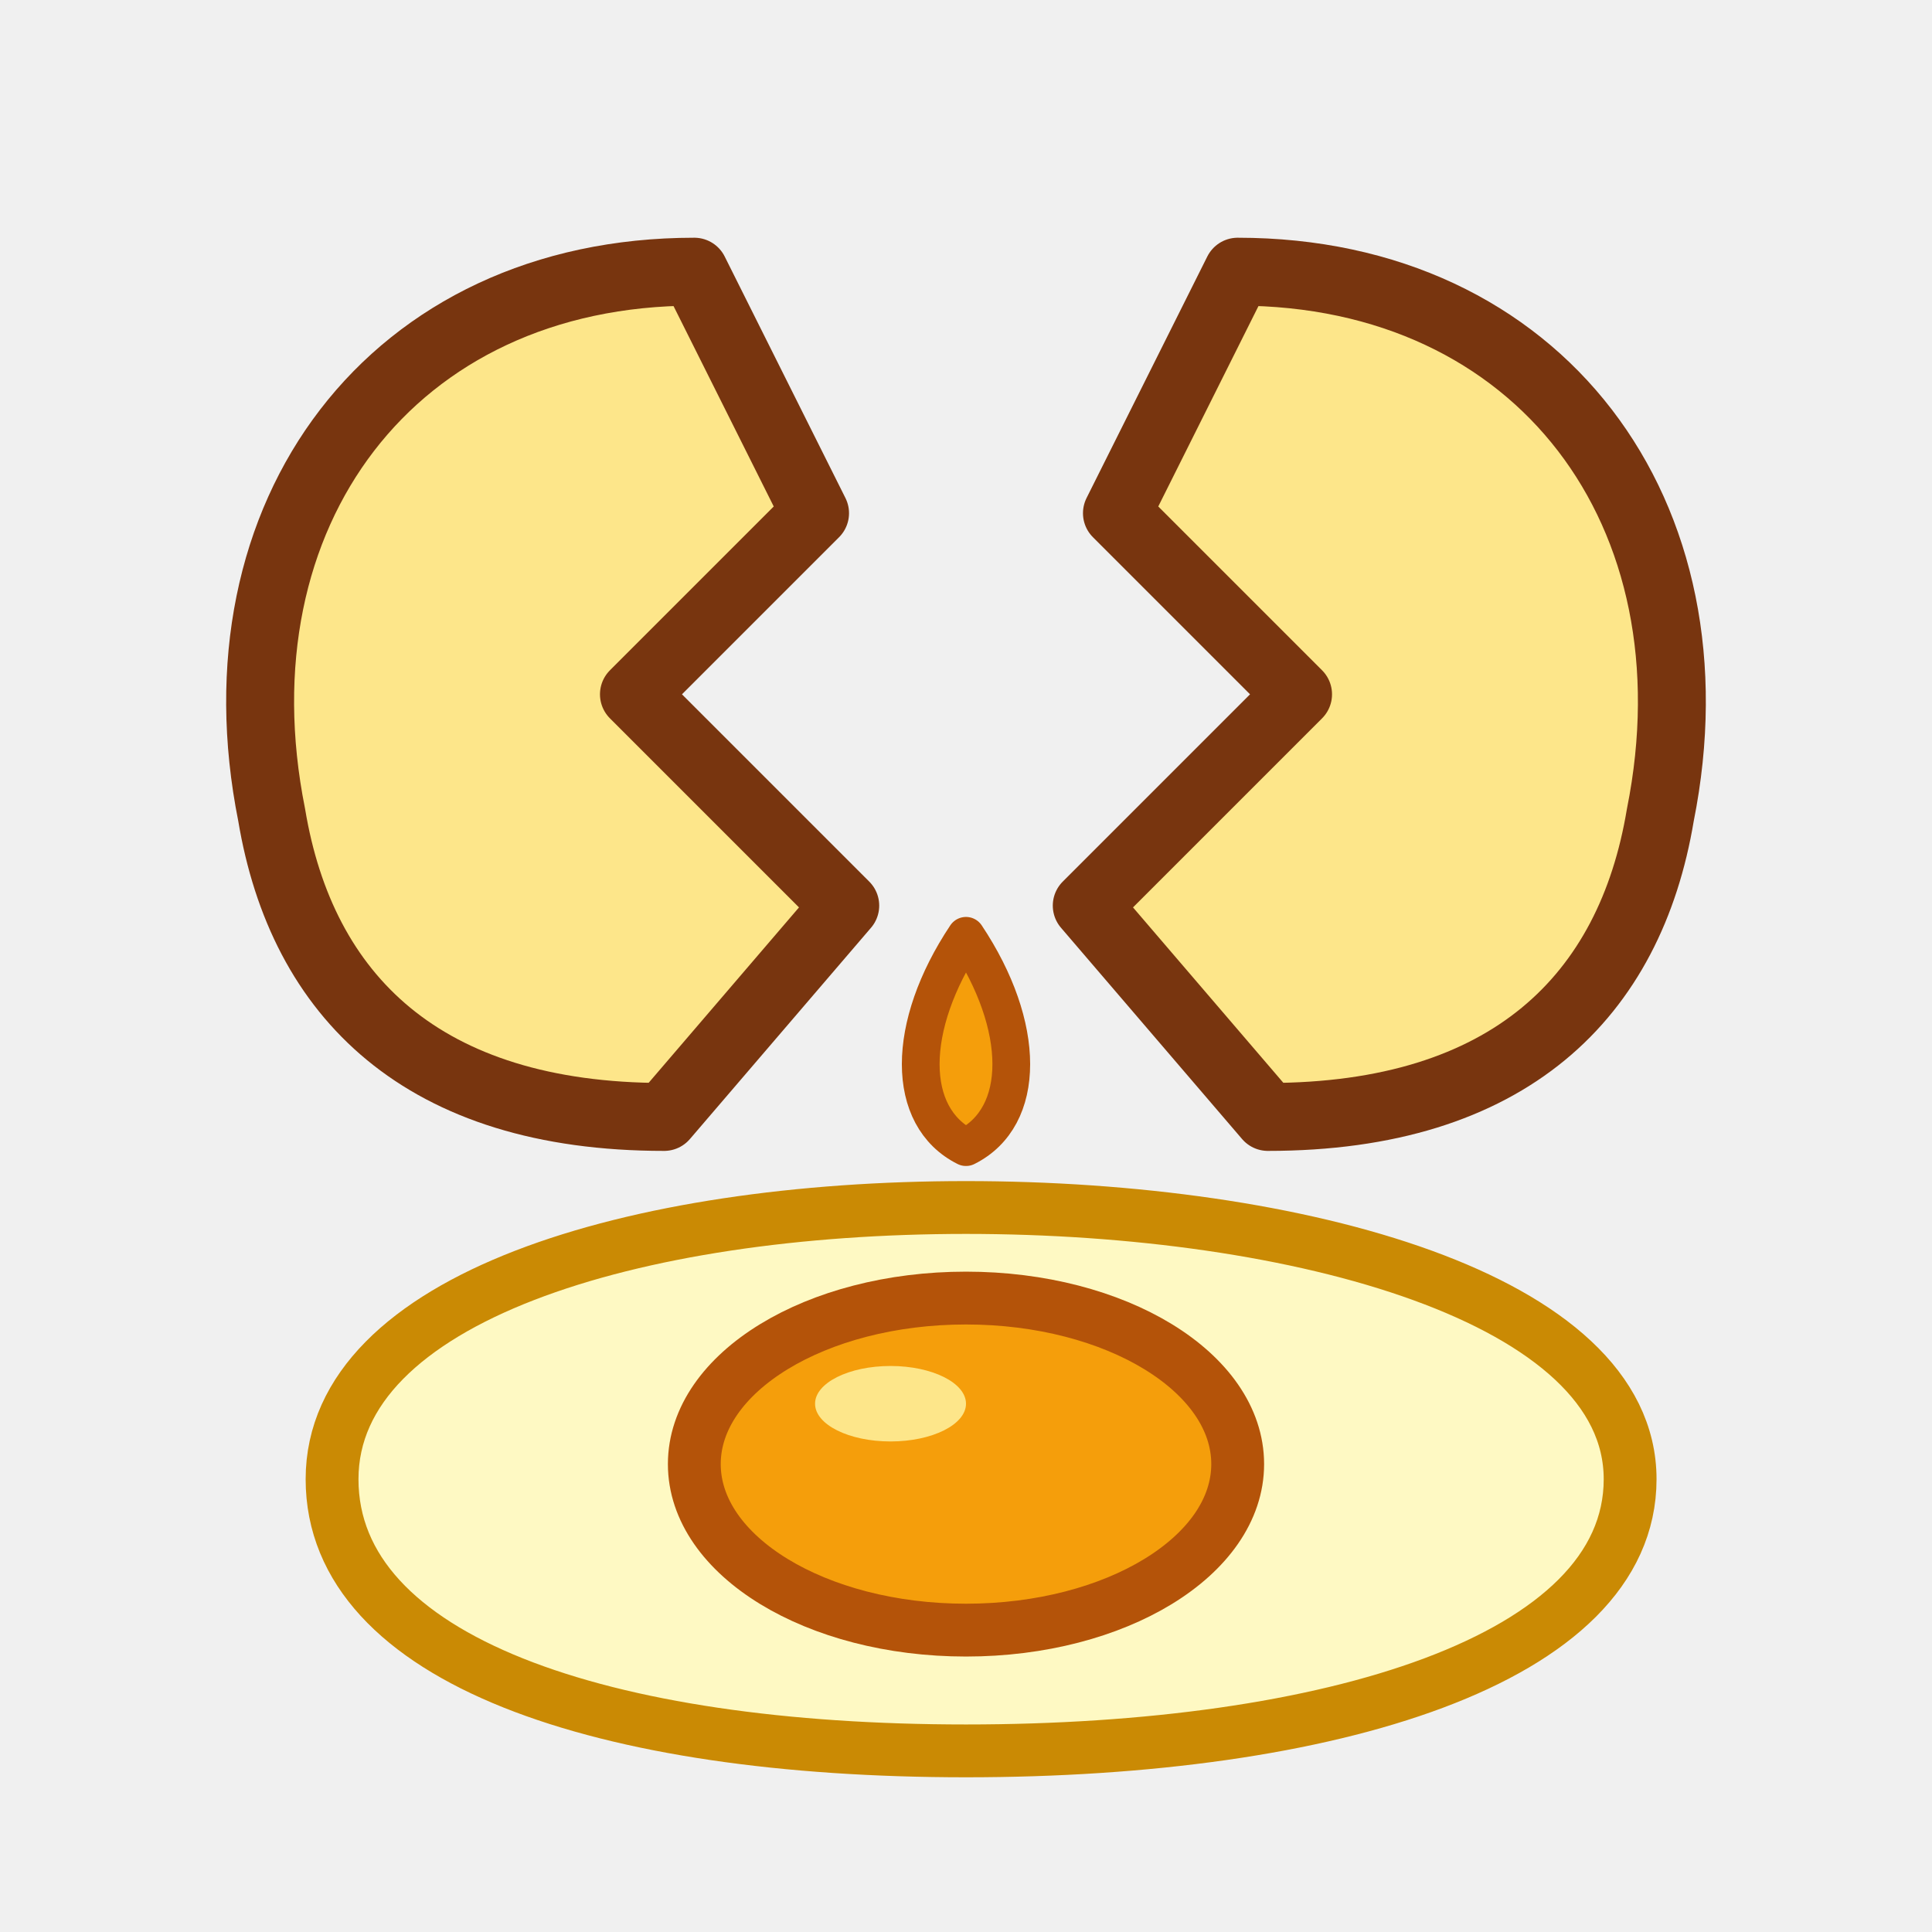
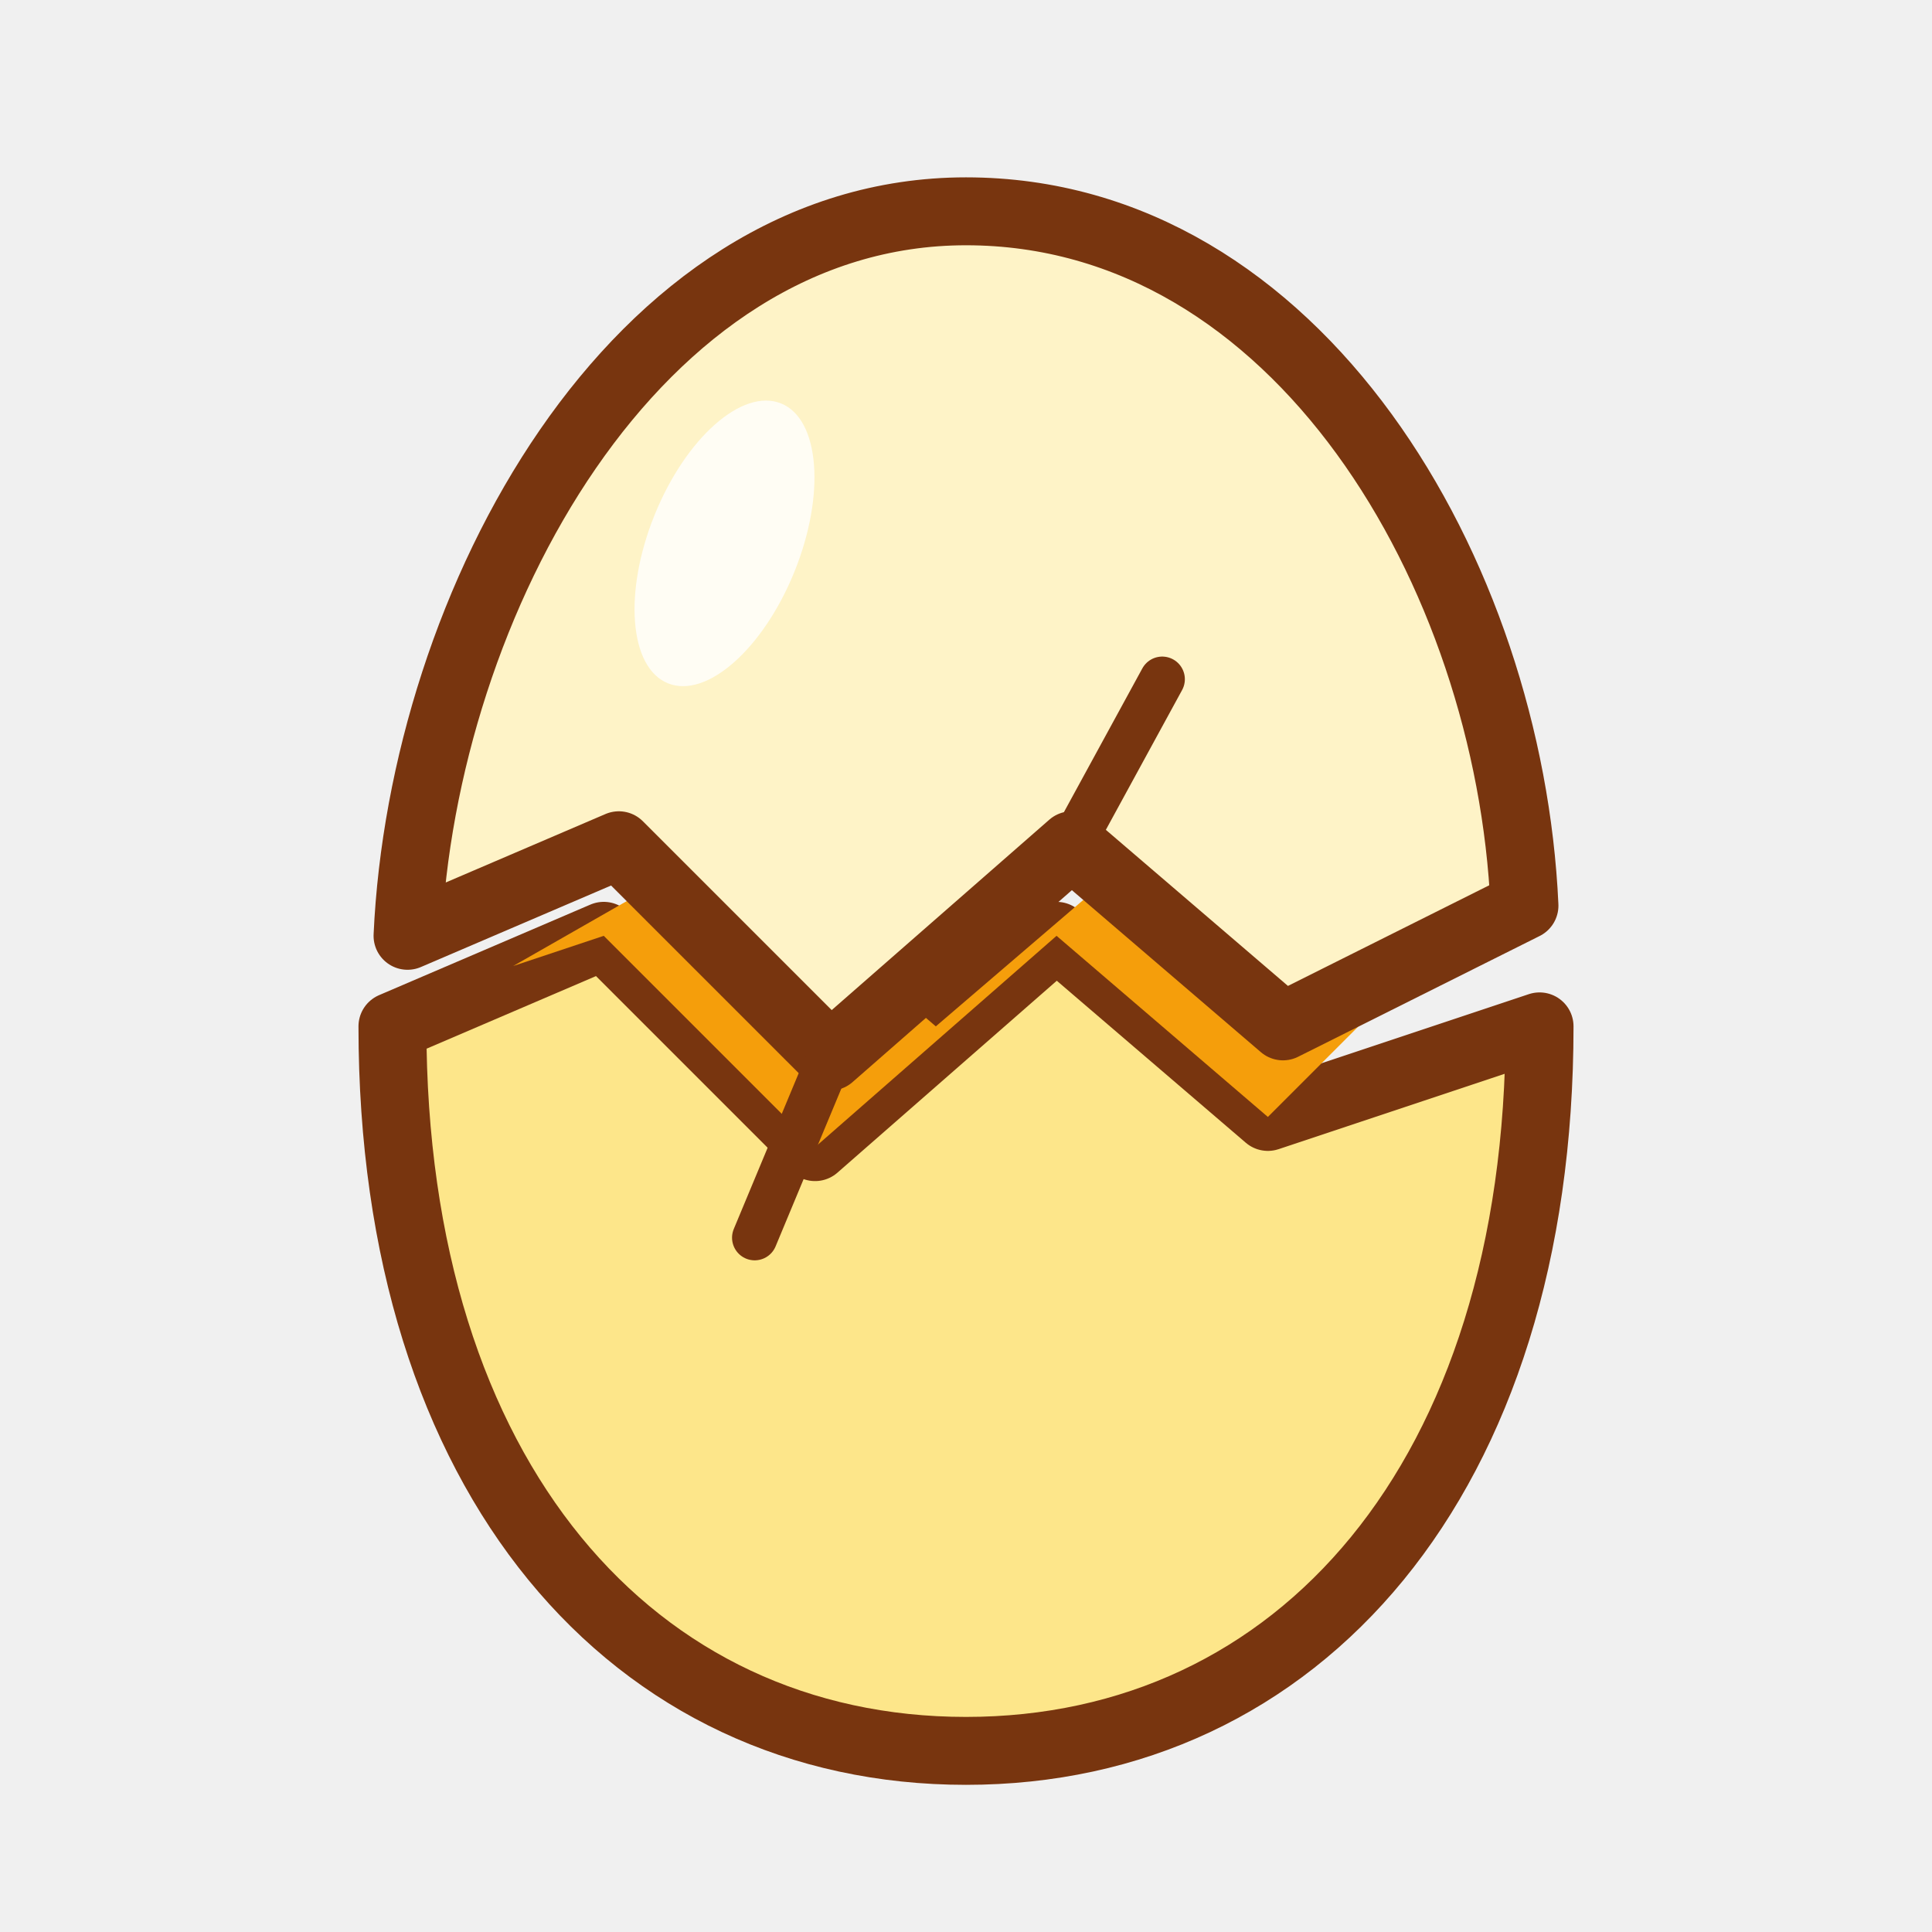
<svg xmlns="http://www.w3.org/2000/svg" viewBox="0 0 128 128" width="128" height="128">
  <g stroke-linecap="round" stroke-linejoin="round">
-     <path d="M22 98 C22 86 42 80 64 80 C86 80 108 86 108 98 C108 110 88 116 64 116 C40 116 22 110 22 98 Z" fill="#FEF9C3" stroke="#CA8A04" stroke-width="3.5" />
-     <ellipse cx="64" cy="97" rx="18" ry="11" fill="#F59E0B" stroke="#B45309" stroke-width="3.5" />
-     <ellipse cx="59" cy="93" rx="5" ry="2.5" fill="#FDE68A" />
-     <path d="M18 54 C14 34 26 18 46 18 L54 34 L42 46 L56 60 L44 74 C28 74 20 66 18 54 Z" fill="#FDE68A" stroke="#78350F" stroke-width="4.5" />
-     <path d="M110 54 C114 34 102 18 82 18 L74 34 L86 46 L72 60 L84 74 C100 74 108 66 110 54 Z" fill="#FDE68A" stroke="#78350F" stroke-width="4.5" />
-     <path d="M64 62 C60 68 60 74 64 76 C68 74 68 68 64 62 Z" fill="#F59E0B" stroke="#B45309" stroke-width="2.5" />
+     <path d="M26 68 C26 98 42 116 64 116 C86 116 102 98 102 68 L84 74 L70 62 L54 76 L40 62 Z" fill="#FDE68A" stroke="#78350F" stroke-width="4.5" />
+     <path d="M34 64 L48 56 L62 68 L76 56 L94 64 L84 74 L70 62 L54 76 L40 62 Z" fill="#F59E0B" />
+     <path d="M64 14 C42 14 28 40 27 62 L41 56 L55 70 L71 56 L85 68 L101 60 C100 38 86 14 64 14 Z" fill="#FEF3C7" stroke="#78350F" stroke-width="4.5" />
+     <ellipse cx="48" cy="36" rx="5" ry="10" transform="rotate(22 48 36)" fill="#FFFFFF" opacity="0.8" />
+     <path d="M55 70 L50 82 M71 56 L77 45" stroke="#78350F" stroke-width="3" />
  </g>
</svg>
